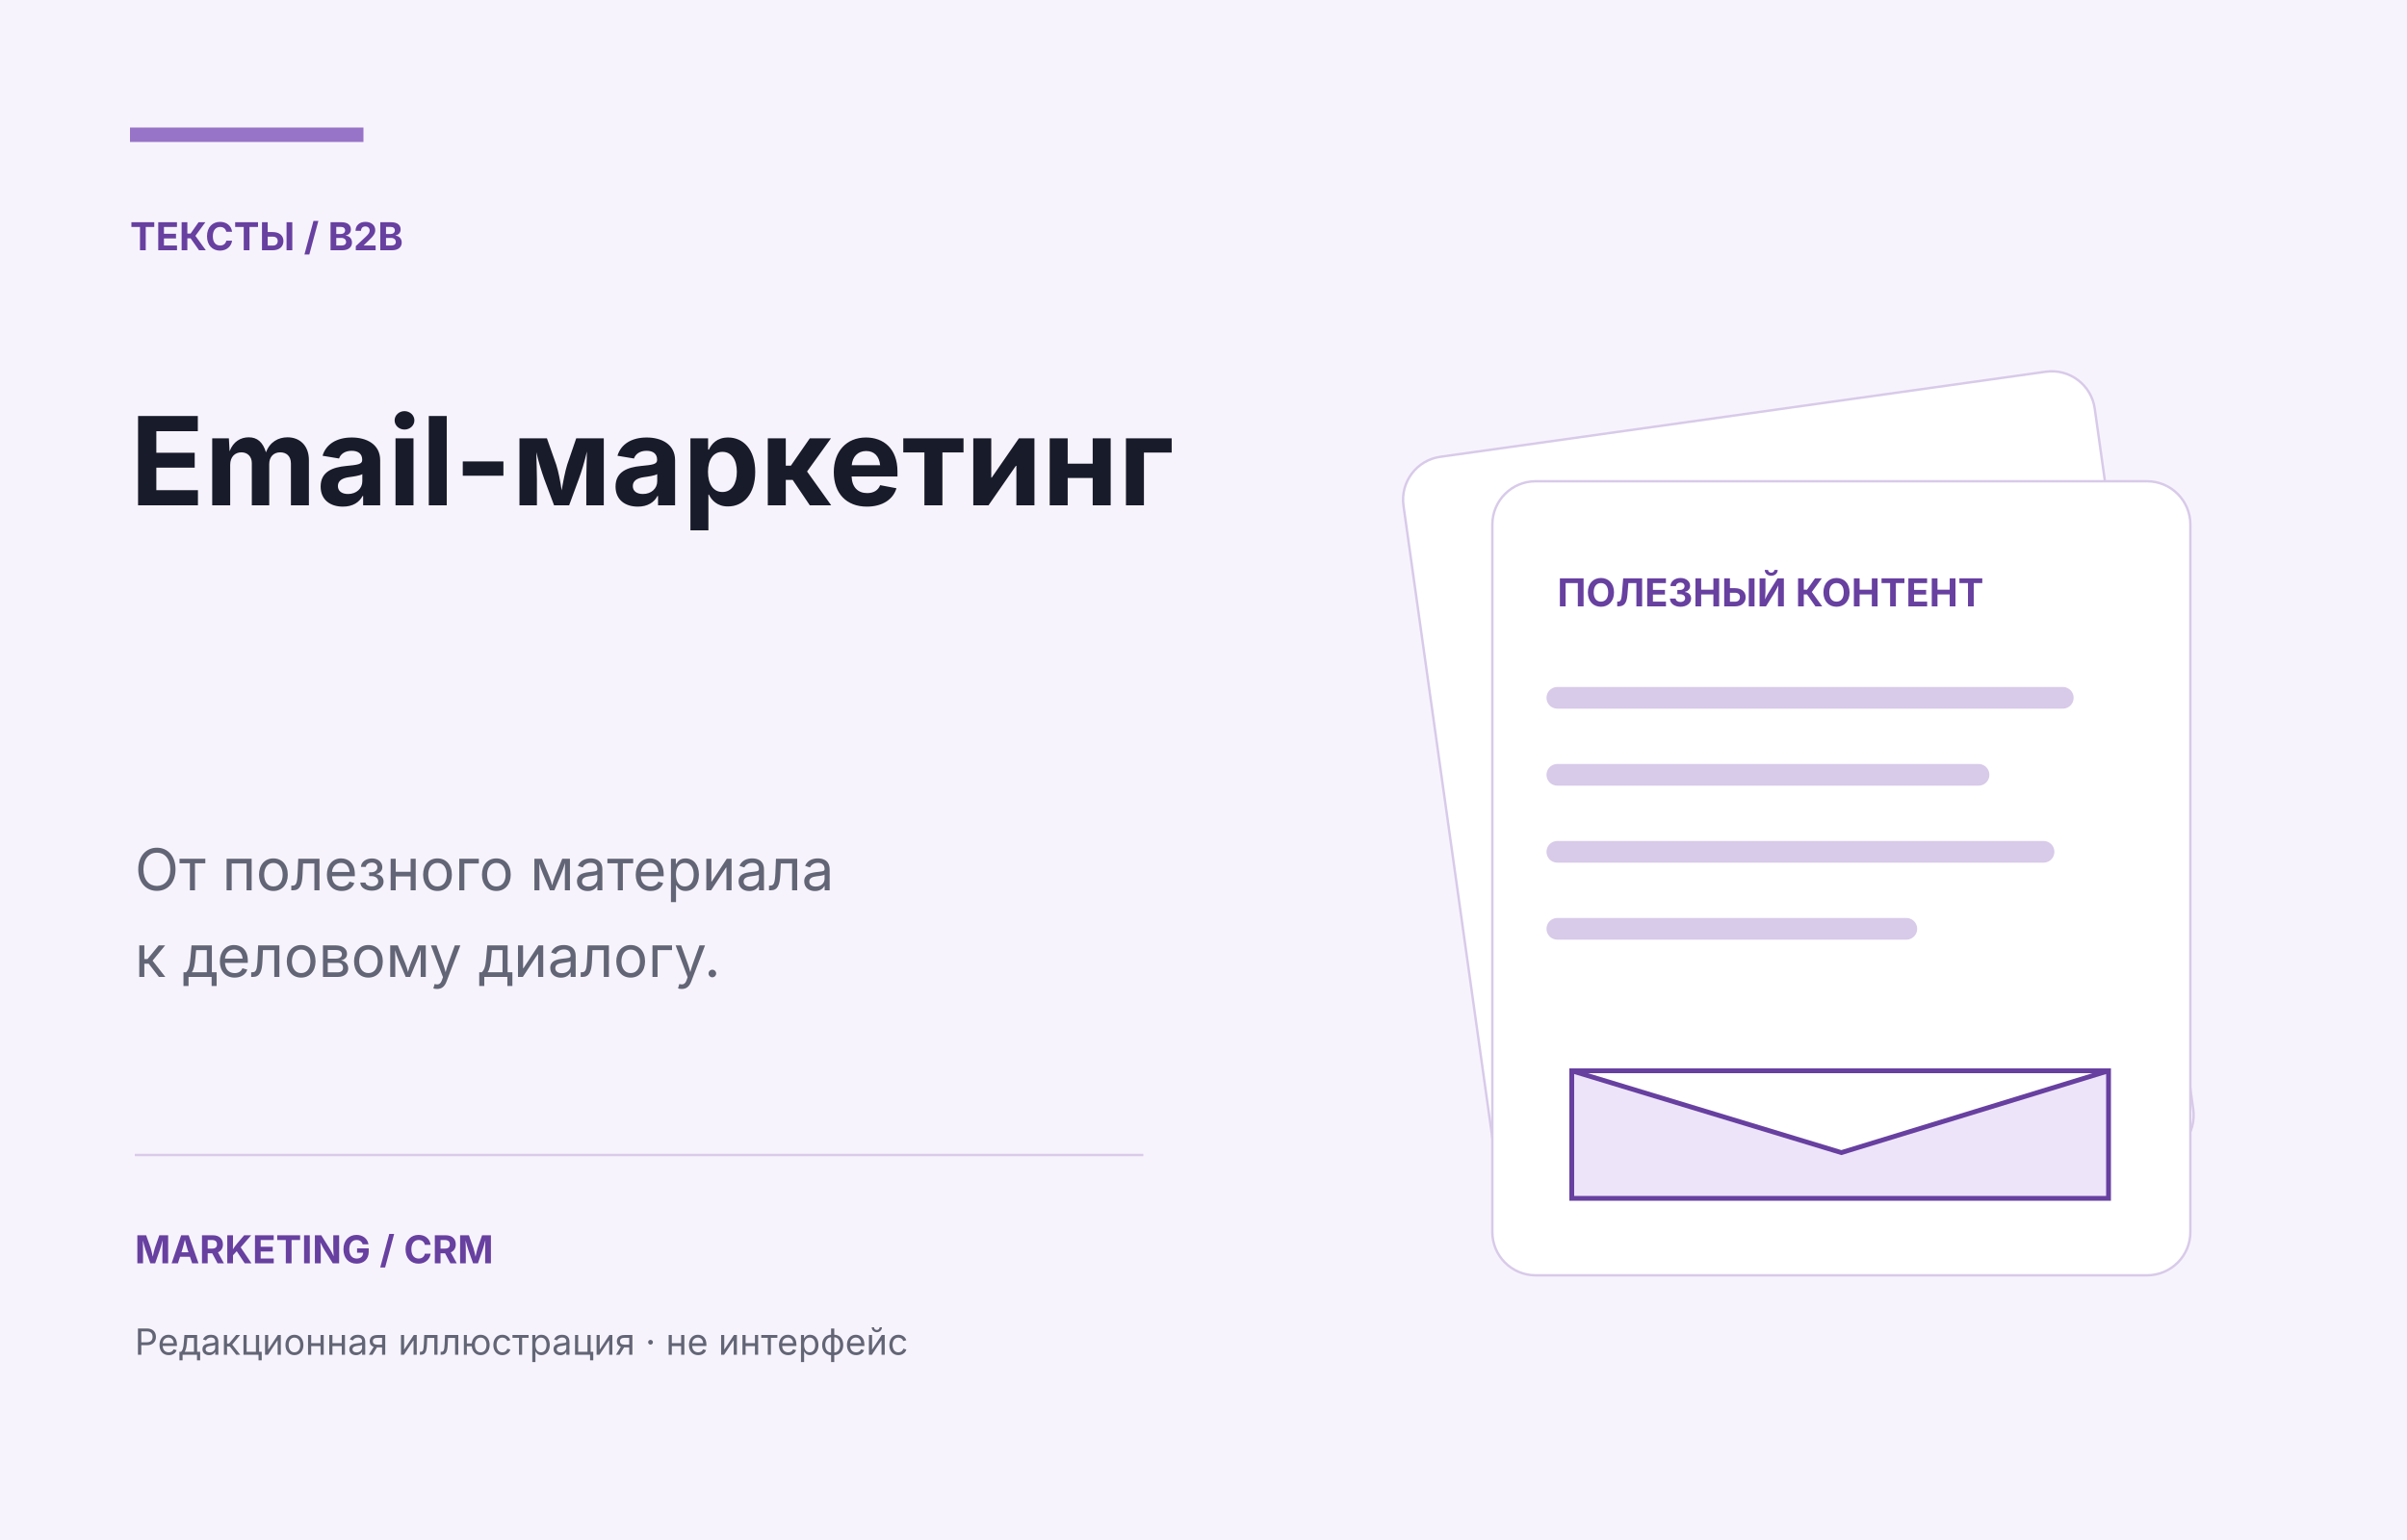
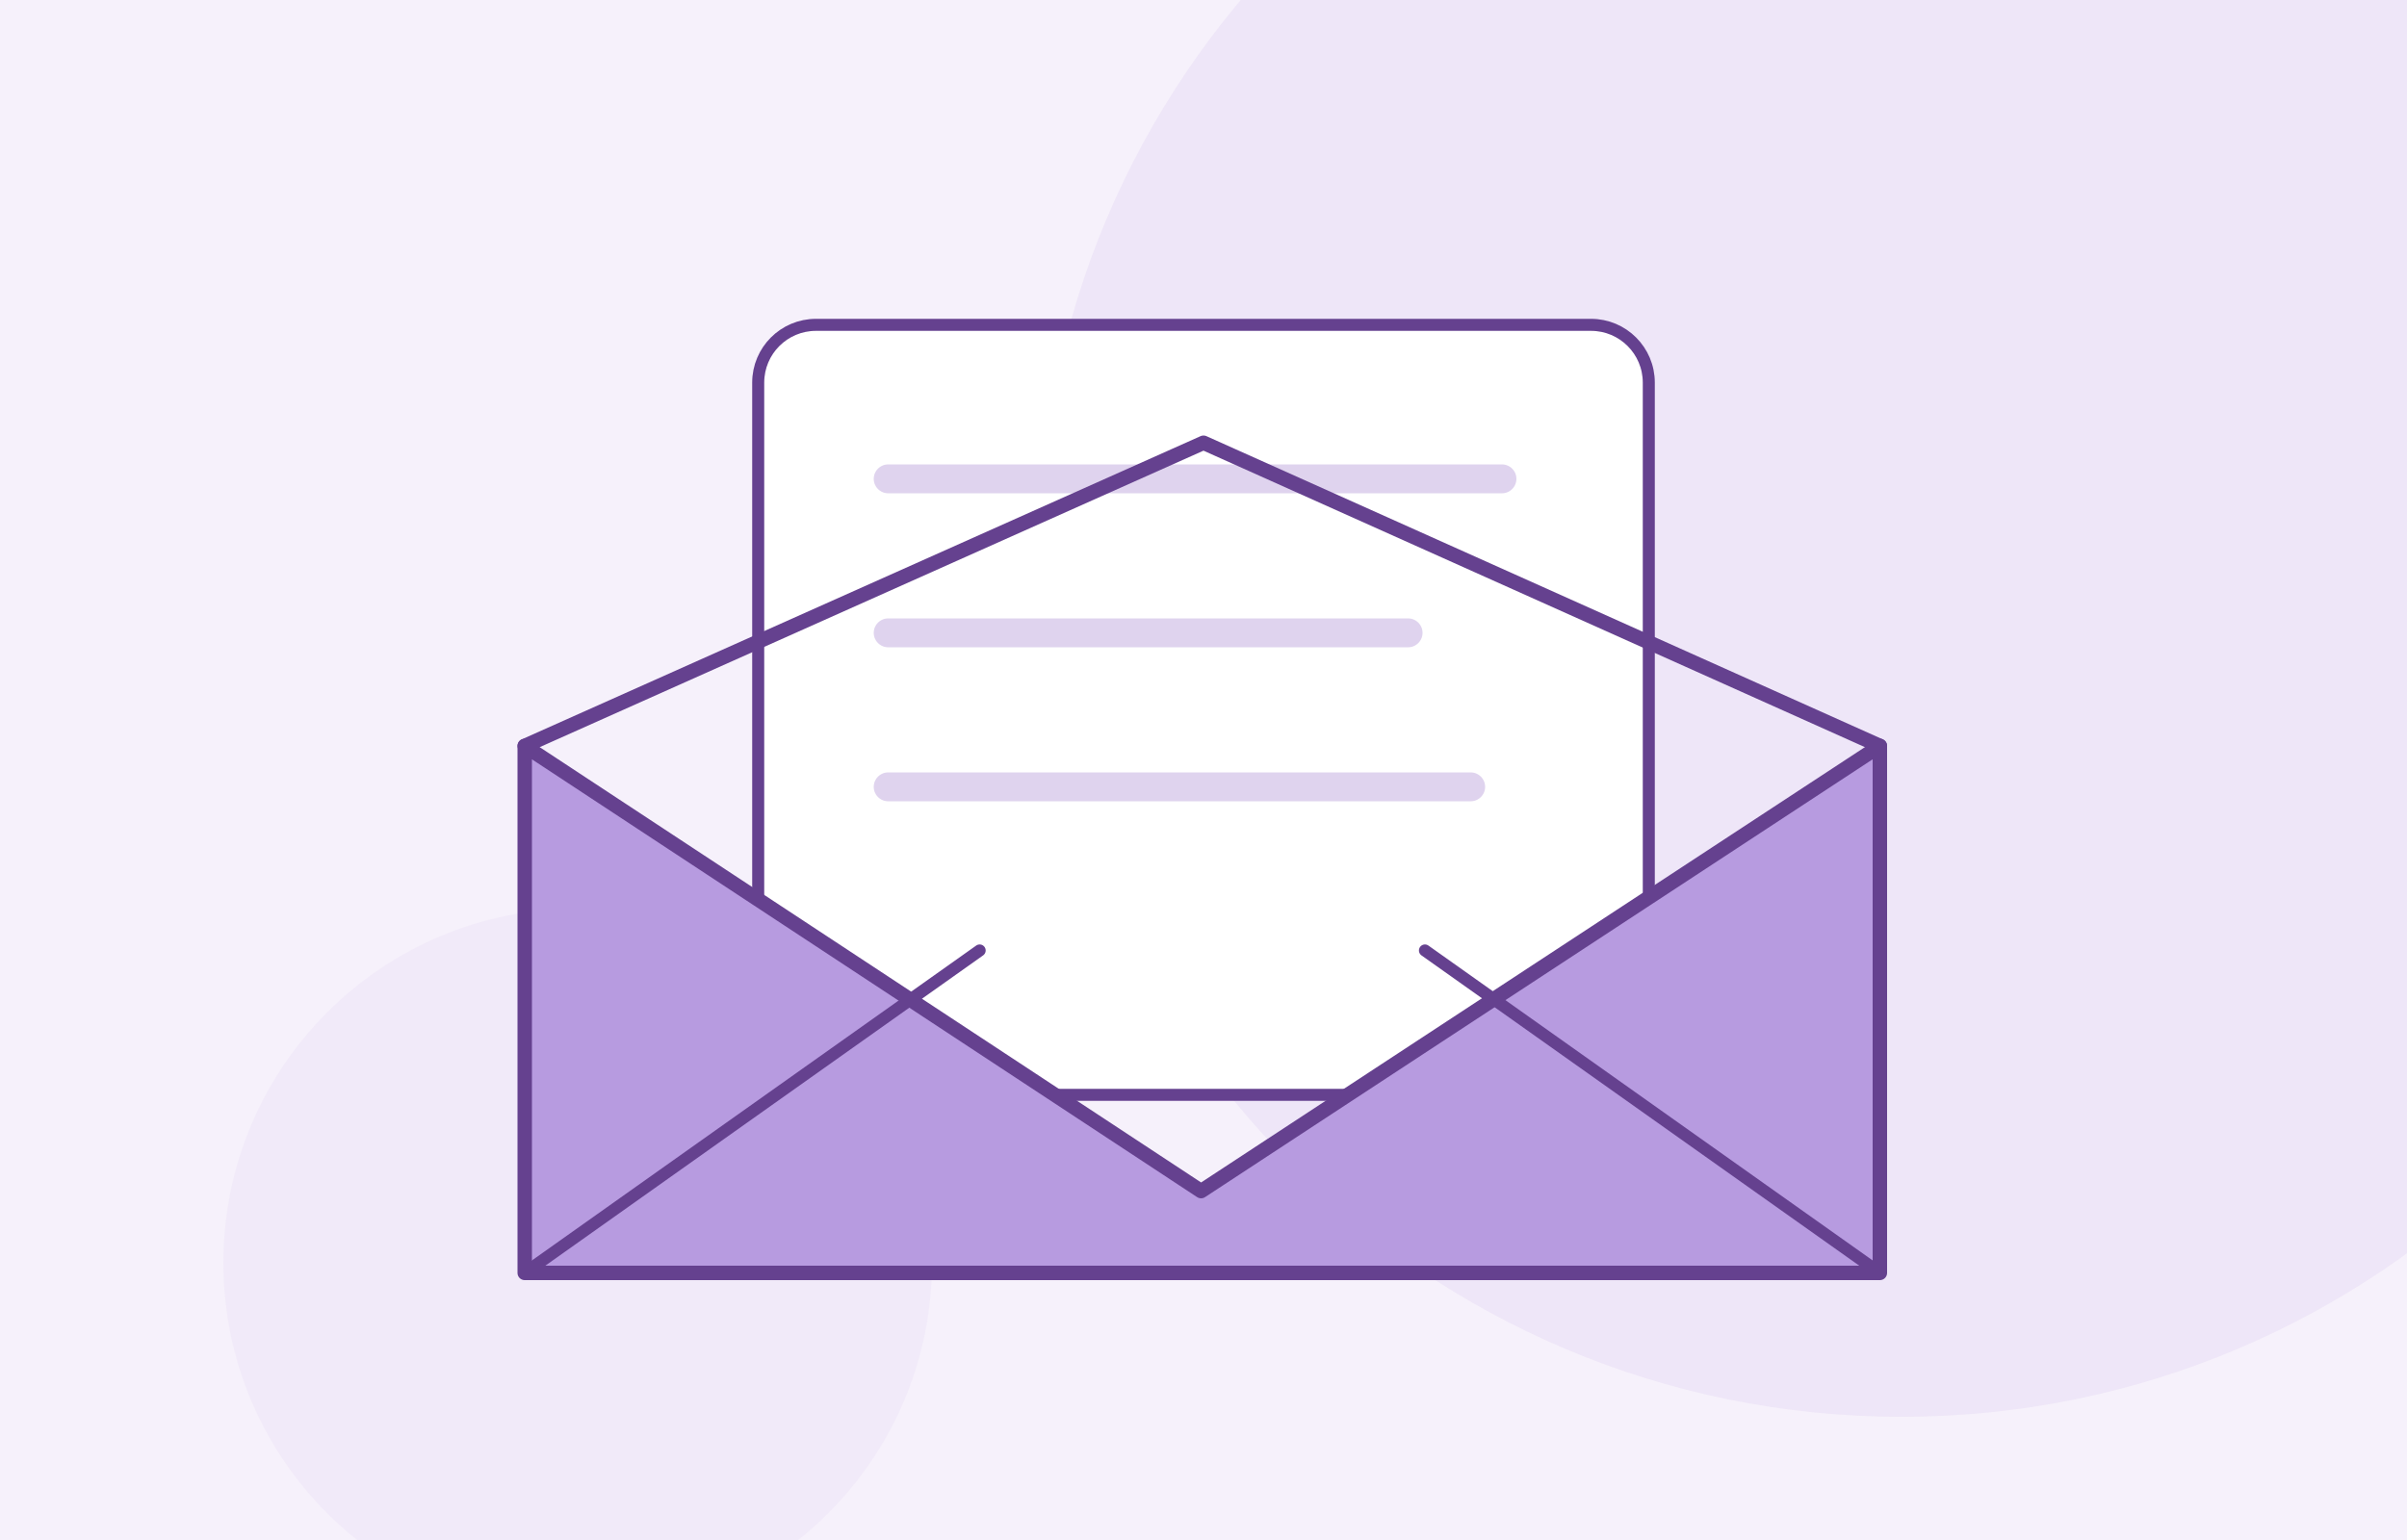
- <svg xmlns="http://www.w3.org/2000/svg" width="1000" height="640" viewBox="0 0 1000 640">
-   <g font-family="Inter,Arial,sans-serif">
-     <rect width="1000" height="640" fill="#f7f3fc" />
-     <path d="M54 56H151" stroke="#9774c7" stroke-width="6" />
-     <text x="54" y="104" font-size="16" fill="#6740a0" font-weight="700">ТЕКСТЫ / B2B</text>
-     <text x="54" y="210" font-size="51" fill="#181b2a" font-weight="700">Email-маркетинг</text>
-     <text x="56" y="370" font-size="24" fill="#626575" font-weight="400">От полезного материала</text>
-     <text x="56" y="406" font-size="24" fill="#626575" font-weight="400">к деловому диалогу.</text>
-     <path d="M56 480H475" stroke="#d8cae9" />
-     <text x="56" y="525" font-size="16" fill="#6740a0" font-weight="700">MARKETING / CRM</text>
-     <text x="56" y="563" font-size="15" fill="#626575" font-weight="400">Редакционная иллюстрация · не интерфейс</text>
-     <g transform="rotate(-8 750 320)">
-       <rect x="600" y="170" width="290" height="330" rx="18" fill="white" stroke="#d8cae9" />
-     </g>
-     <rect x="620" y="200" width="290" height="330" rx="18" fill="white" stroke="#d8cae9" />
-     <text x="647" y="252" font-size="16" fill="#6740a0" font-weight="700">ПОЛЕЗНЫЙ КОНТЕНТ</text>
-     <path d="M647 290h210" stroke="#d8cae9" stroke-width="9" stroke-linecap="round" />
-     <path d="M647 322h175" stroke="#d8cae9" stroke-width="9" stroke-linecap="round" />
-     <path d="M647 354h202" stroke="#d8cae9" stroke-width="9" stroke-linecap="round" />
-     <path d="M647 386h145" stroke="#d8cae9" stroke-width="9" stroke-linecap="round" />
-     <path d="M653 445H876V498H653ZM653 445L765 479L876 445" fill="#eee4fa" stroke="#6740a0" stroke-width="2" />
+ <svg xmlns="http://www.w3.org/2000/svg" viewBox="0 0 1000 640" width="1000" height="640" role="img">
+   <rect width="1000" height="640" fill="#f6f1fb" />
+   <circle cx="790.0" cy="230.4" r="358.4" fill="#b79be0" opacity=".13" />
+   <circle cx="240.0" cy="524.8" r="147.2" fill="#b79be0" opacity=".08" />
+   <g transform="translate(500 325) scale(1)">
+     <rect x="-185" y="-190" width="370" height="320" rx="24" fill="white" stroke="#65418f" stroke-width="5" />
+     <path d="M -131 -126 H 124 M -131 -62 H 85 M -131 2 H 111" fill="none" stroke="#dfd3ee" stroke-width="12" stroke-linecap="round" stroke-linejoin="round" />
+     <path d="M -282 -15 l 281 185 282 -185 v 219 h -563 Z" fill="#b79be0" stroke="#65418f" stroke-width="6" stroke-linecap="round" stroke-linejoin="round" />
+     <path d="M -282 -15 l 282 -126 281 126" fill="none" stroke="#65418f" stroke-width="6" stroke-linecap="round" stroke-linejoin="round" />
+     <path d="M -282 204 l 189 -134 M 281 204 l -189 -134" fill="none" stroke="#65418f" stroke-width="5" stroke-linecap="round" stroke-linejoin="round" />
  </g>
</svg>
